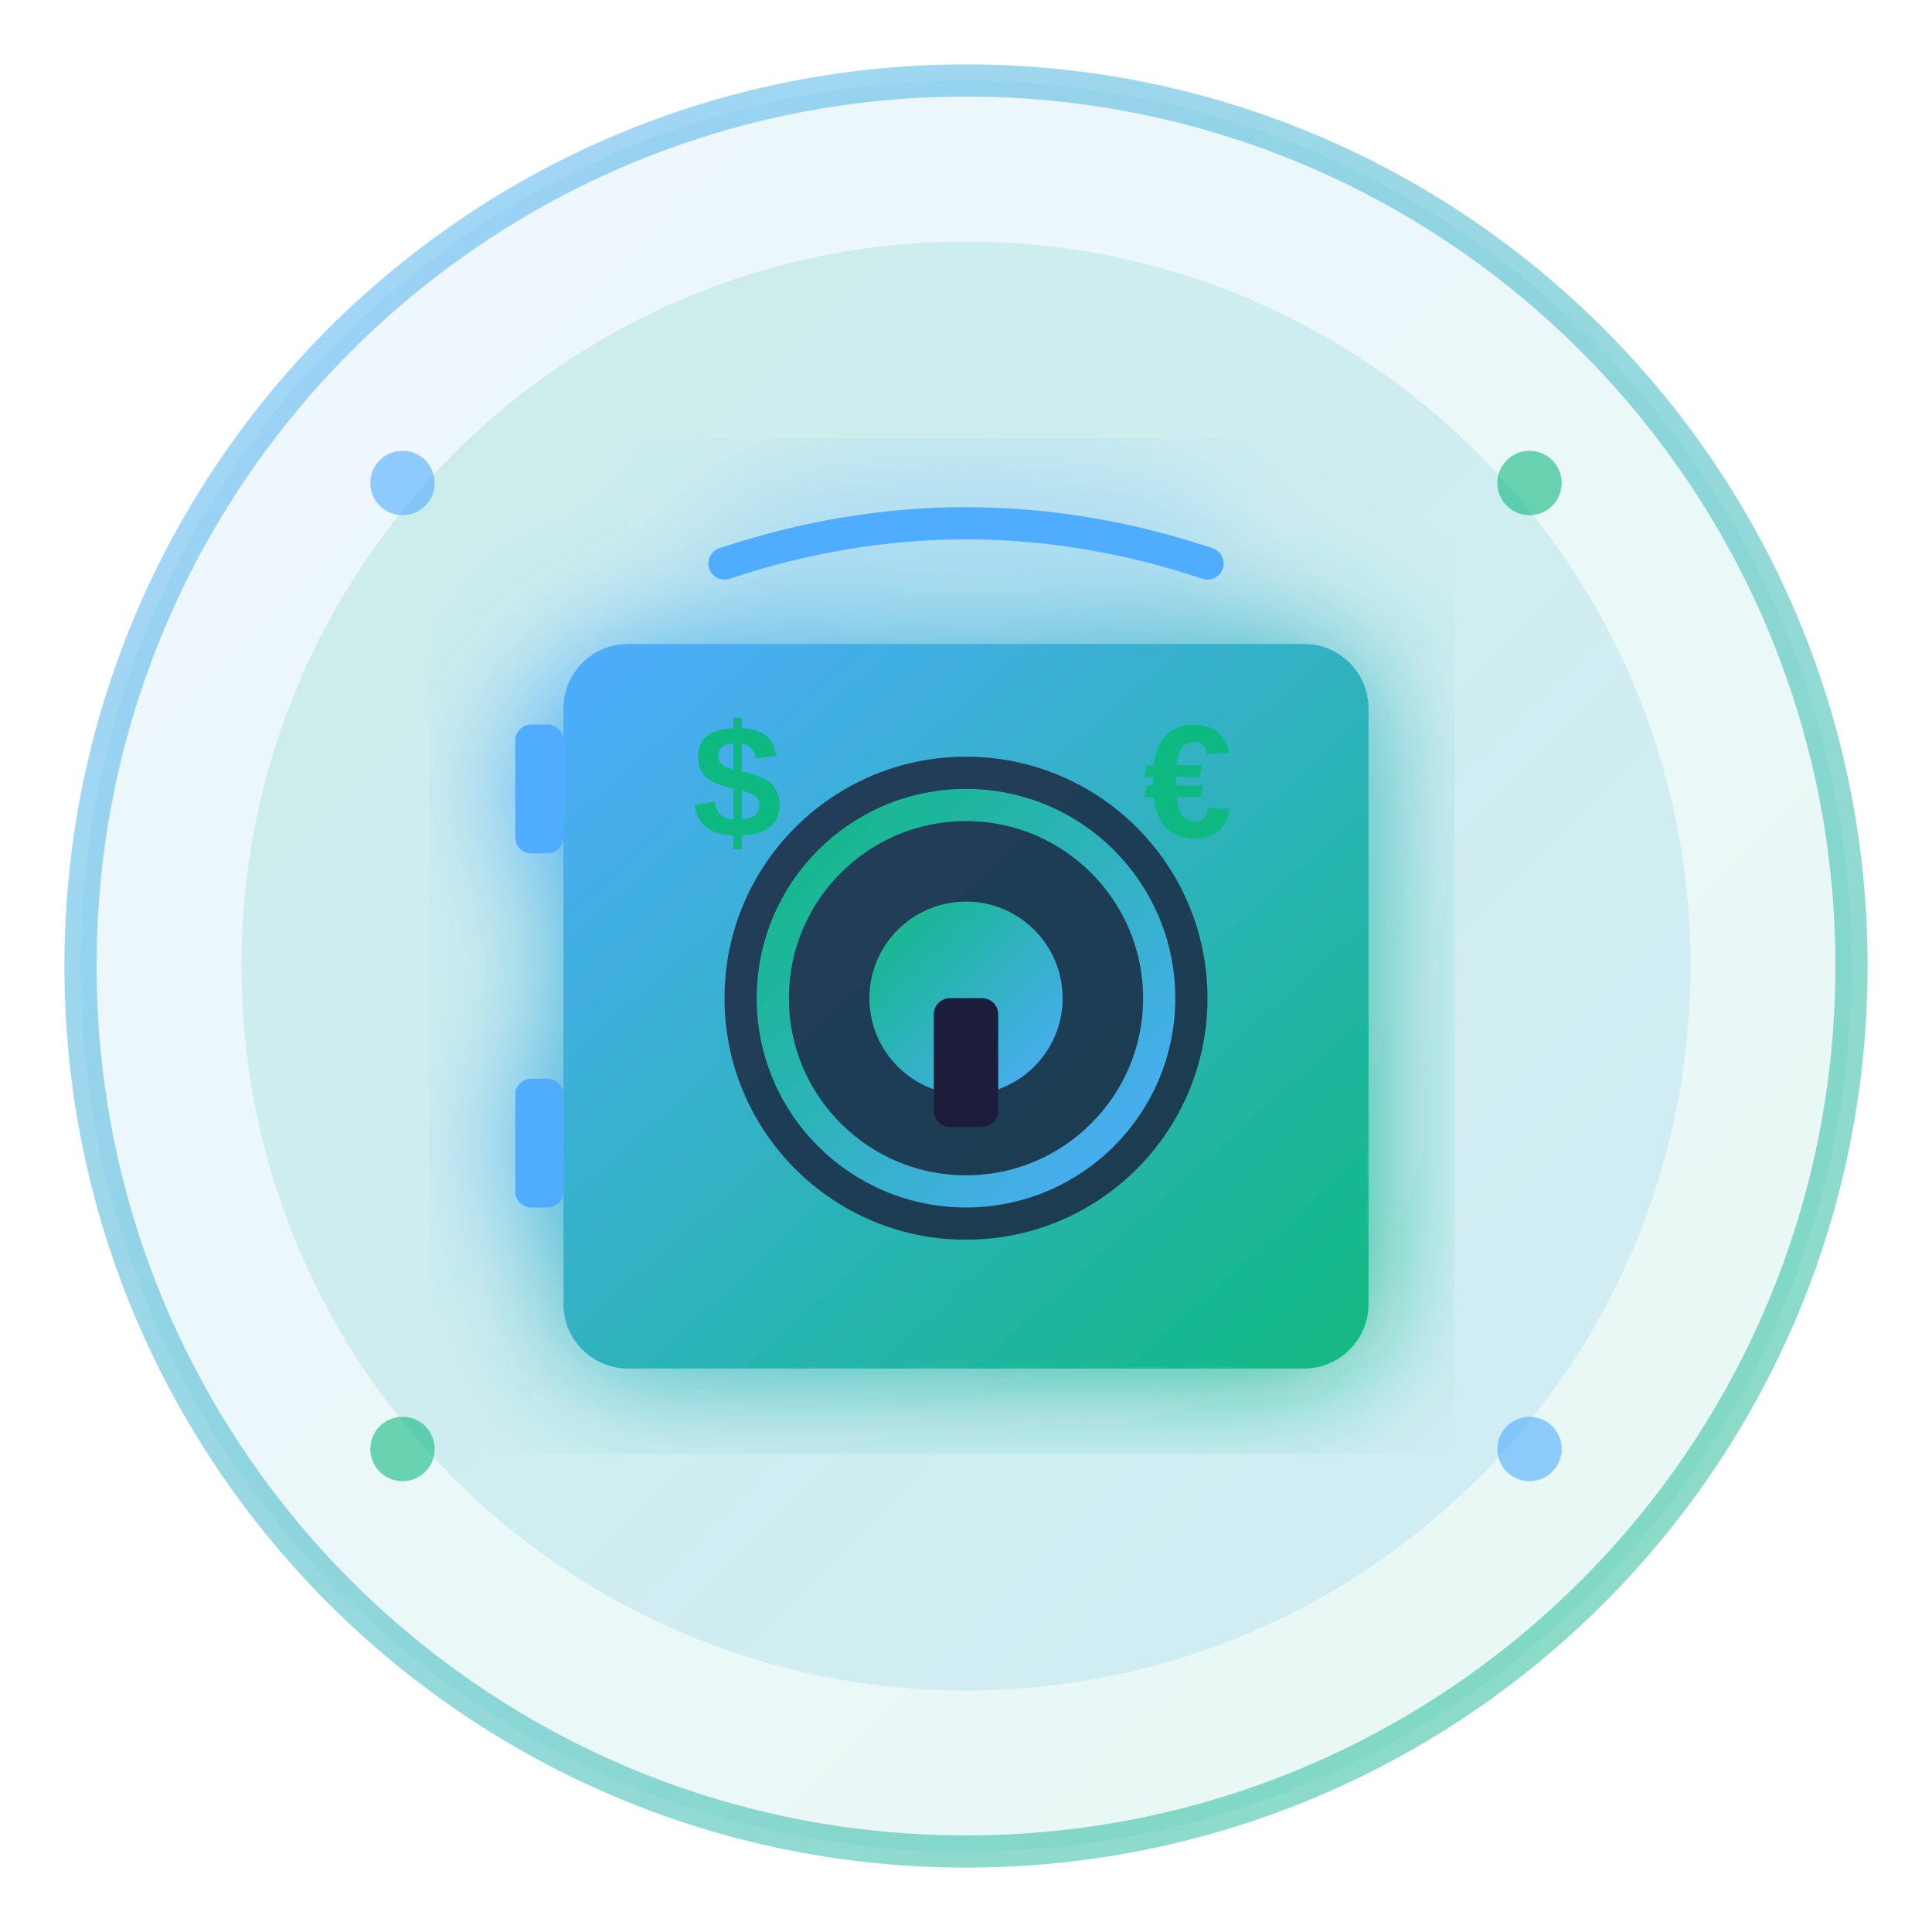
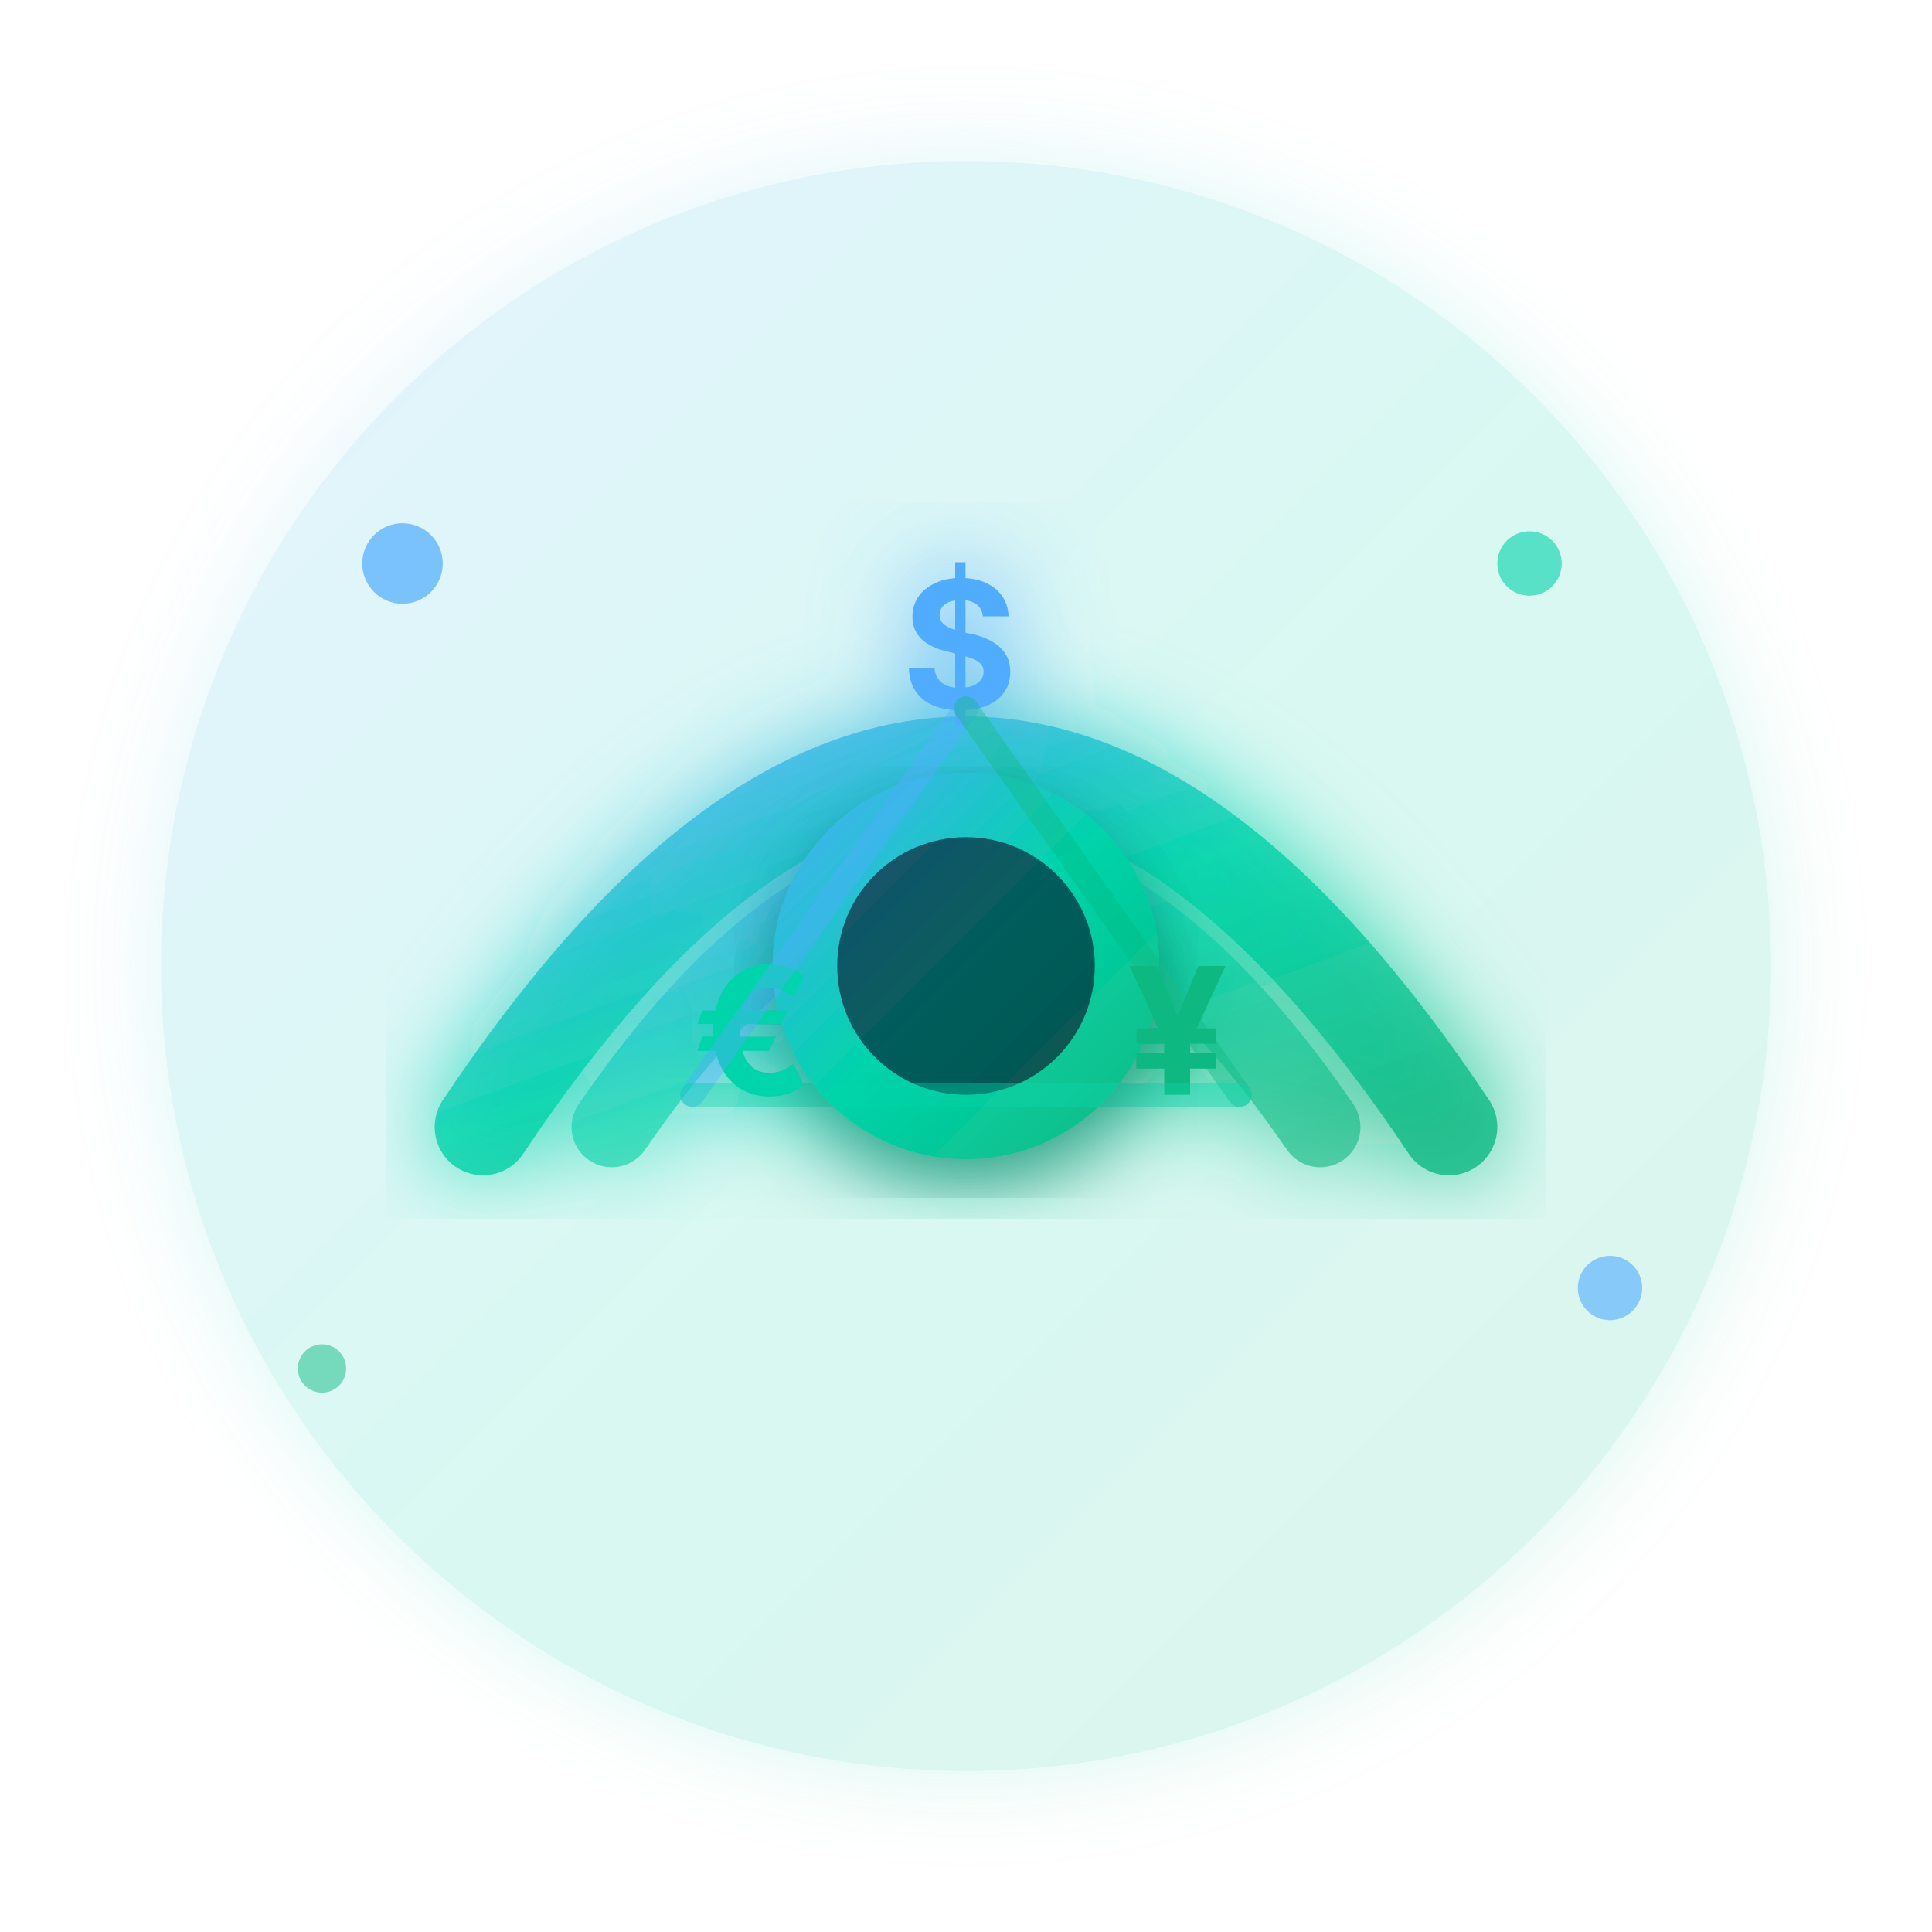
<svg xmlns="http://www.w3.org/2000/svg" width="120" height="120" viewBox="0 0 120 120" fill="none">
  <defs>
-     <linearGradient id="gradient1" x1="0%" y1="0%" x2="100%" y2="100%">
+     <linearGradient id="mainGradient" x1="0%" y1="0%" x2="100%" y2="100%">
      <stop offset="0%" style="stop-color:#4FACFE;stop-opacity:1" />
+       <stop offset="50%" style="stop-color:#00D4AA;stop-opacity:1" />
      <stop offset="100%" style="stop-color:#10B981;stop-opacity:1" />
    </linearGradient>
-     <linearGradient id="gradient2" x1="0%" y1="0%" x2="100%" y2="100%">
-       <stop offset="0%" style="stop-color:#10B981;stop-opacity:1" />
-       <stop offset="100%" style="stop-color:#4FACFE;stop-opacity:1" />
-     </linearGradient>
    <filter id="glow">
-       <feGaussianBlur stdDeviation="4" result="coloredBlur" />
+       <feGaussianBlur stdDeviation="3" result="coloredBlur" />
      <feMerge>
        <feMergeNode in="coloredBlur" />
        <feMergeNode in="SourceGraphic" />
      </feMerge>
    </filter>
+     <filter id="innerShadow">
+       <feGaussianBlur in="SourceAlpha" stdDeviation="2" />
+       <feOffset dx="0" dy="2" result="offsetblur" />
+       <feFlood flood-color="#000000" flood-opacity="0.3" />
+       <feComposite in2="offsetblur" operator="in" />
+       <feMerge>
+         <feMergeNode />
+         <feMergeNode in="SourceGraphic" />
+       </feMerge>
+     </filter>
  </defs>
-   <circle cx="60" cy="60" r="55" fill="url(#gradient1)" opacity="0.1" />
-   <circle cx="60" cy="60" r="55" stroke="url(#gradient1)" stroke-width="2" fill="none" opacity="0.5" />
-   <circle cx="60" cy="60" r="45" fill="url(#gradient2)" opacity="0.15" />
+   <circle cx="60" cy="60" r="50" fill="url(#mainGradient)" opacity="0.15" filter="url(#glow)" />
  <g filter="url(#glow)">
-     <rect x="35" y="40" width="50" height="45" rx="4" fill="url(#gradient1)" />
-     <circle cx="60" cy="62" r="15" fill="#1a1f3a" opacity="0.8" />
-     <circle cx="60" cy="62" r="12" stroke="url(#gradient2)" stroke-width="2" fill="none" />
-     <circle cx="60" cy="62" r="6" fill="url(#gradient2)" />
-     <rect x="58" y="62" width="4" height="8" fill="#1a1f3a" rx="1" />
-     <rect x="32" y="45" width="3" height="8" fill="#4FACFE" rx="1" />
-     <rect x="32" y="67" width="3" height="8" fill="#4FACFE" rx="1" />
-     <text x="43" y="52" font-family="Arial, sans-serif" font-size="10" font-weight="bold" fill="#10B981">$</text>
-     <text x="71" y="52" font-family="Arial, sans-serif" font-size="10" font-weight="bold" fill="#10B981">€</text>
-     <path d="M 45 35 Q 60 30 75 35" stroke="#4FACFE" stroke-width="2" fill="none" stroke-linecap="round" />
+     <path d="M 30 70 Q 60 25 90 70" stroke="url(#mainGradient)" stroke-width="6" fill="none" stroke-linecap="round" opacity="0.8" />
+     <path d="M 38 70 Q 60 38 82 70" stroke="url(#mainGradient)" stroke-width="5" fill="none" stroke-linecap="round" opacity="0.6" />
+     <circle cx="60" cy="60" r="12" fill="url(#mainGradient)" filter="url(#innerShadow)" />
+     <circle cx="60" cy="60" r="8" fill="#0A0E27" opacity="0.6" />
+     <g transform="translate(60, 60)">
+       <text x="-4" y="-16" font-family="system-ui, -apple-system, sans-serif" font-size="11" font-weight="700" fill="#4FACFE">$</text>
+       <text x="-17" y="8" font-family="system-ui, -apple-system, sans-serif" font-size="11" font-weight="700" fill="#00D4AA">€</text>
+       <text x="10" y="8" font-family="system-ui, -apple-system, sans-serif" font-size="11" font-weight="700" fill="#10B981">¥</text>
+     </g>
+     <line x1="60" y1="44" x2="43" y2="68" stroke="#4FACFE" stroke-width="1.5" opacity="0.4" stroke-linecap="round" />
+     <line x1="60" y1="44" x2="77" y2="68" stroke="#10B981" stroke-width="1.5" opacity="0.4" stroke-linecap="round" />
+     <line x1="43" y1="68" x2="77" y2="68" stroke="#00D4AA" stroke-width="1.5" opacity="0.4" stroke-linecap="round" />
  </g>
-   <circle cx="25" cy="30" r="2" fill="#4FACFE" opacity="0.6" />
-   <circle cx="95" cy="30" r="2" fill="#10B981" opacity="0.6" />
-   <circle cx="25" cy="90" r="2" fill="#10B981" opacity="0.6" />
-   <circle cx="95" cy="90" r="2" fill="#4FACFE" opacity="0.6" />
+   <circle cx="25" cy="35" r="2.5" fill="#4FACFE" opacity="0.7">
+     <animate attributeName="opacity" values="0.3;0.8;0.3" dur="3s" repeatCount="indefinite" />
+   </circle>
+   <circle cx="95" cy="35" r="2" fill="#00D4AA" opacity="0.6">
+     <animate attributeName="opacity" values="0.4;0.9;0.4" dur="2.5s" repeatCount="indefinite" />
+   </circle>
+   <circle cx="20" cy="85" r="1.5" fill="#10B981" opacity="0.5">
+     <animate attributeName="opacity" values="0.2;0.7;0.2" dur="3.5s" repeatCount="indefinite" />
+   </circle>
+   <circle cx="100" cy="80" r="2" fill="#4FACFE" opacity="0.6">
+     <animate attributeName="opacity" values="0.3;0.8;0.3" dur="2.8s" repeatCount="indefinite" />
+   </circle>
</svg>
